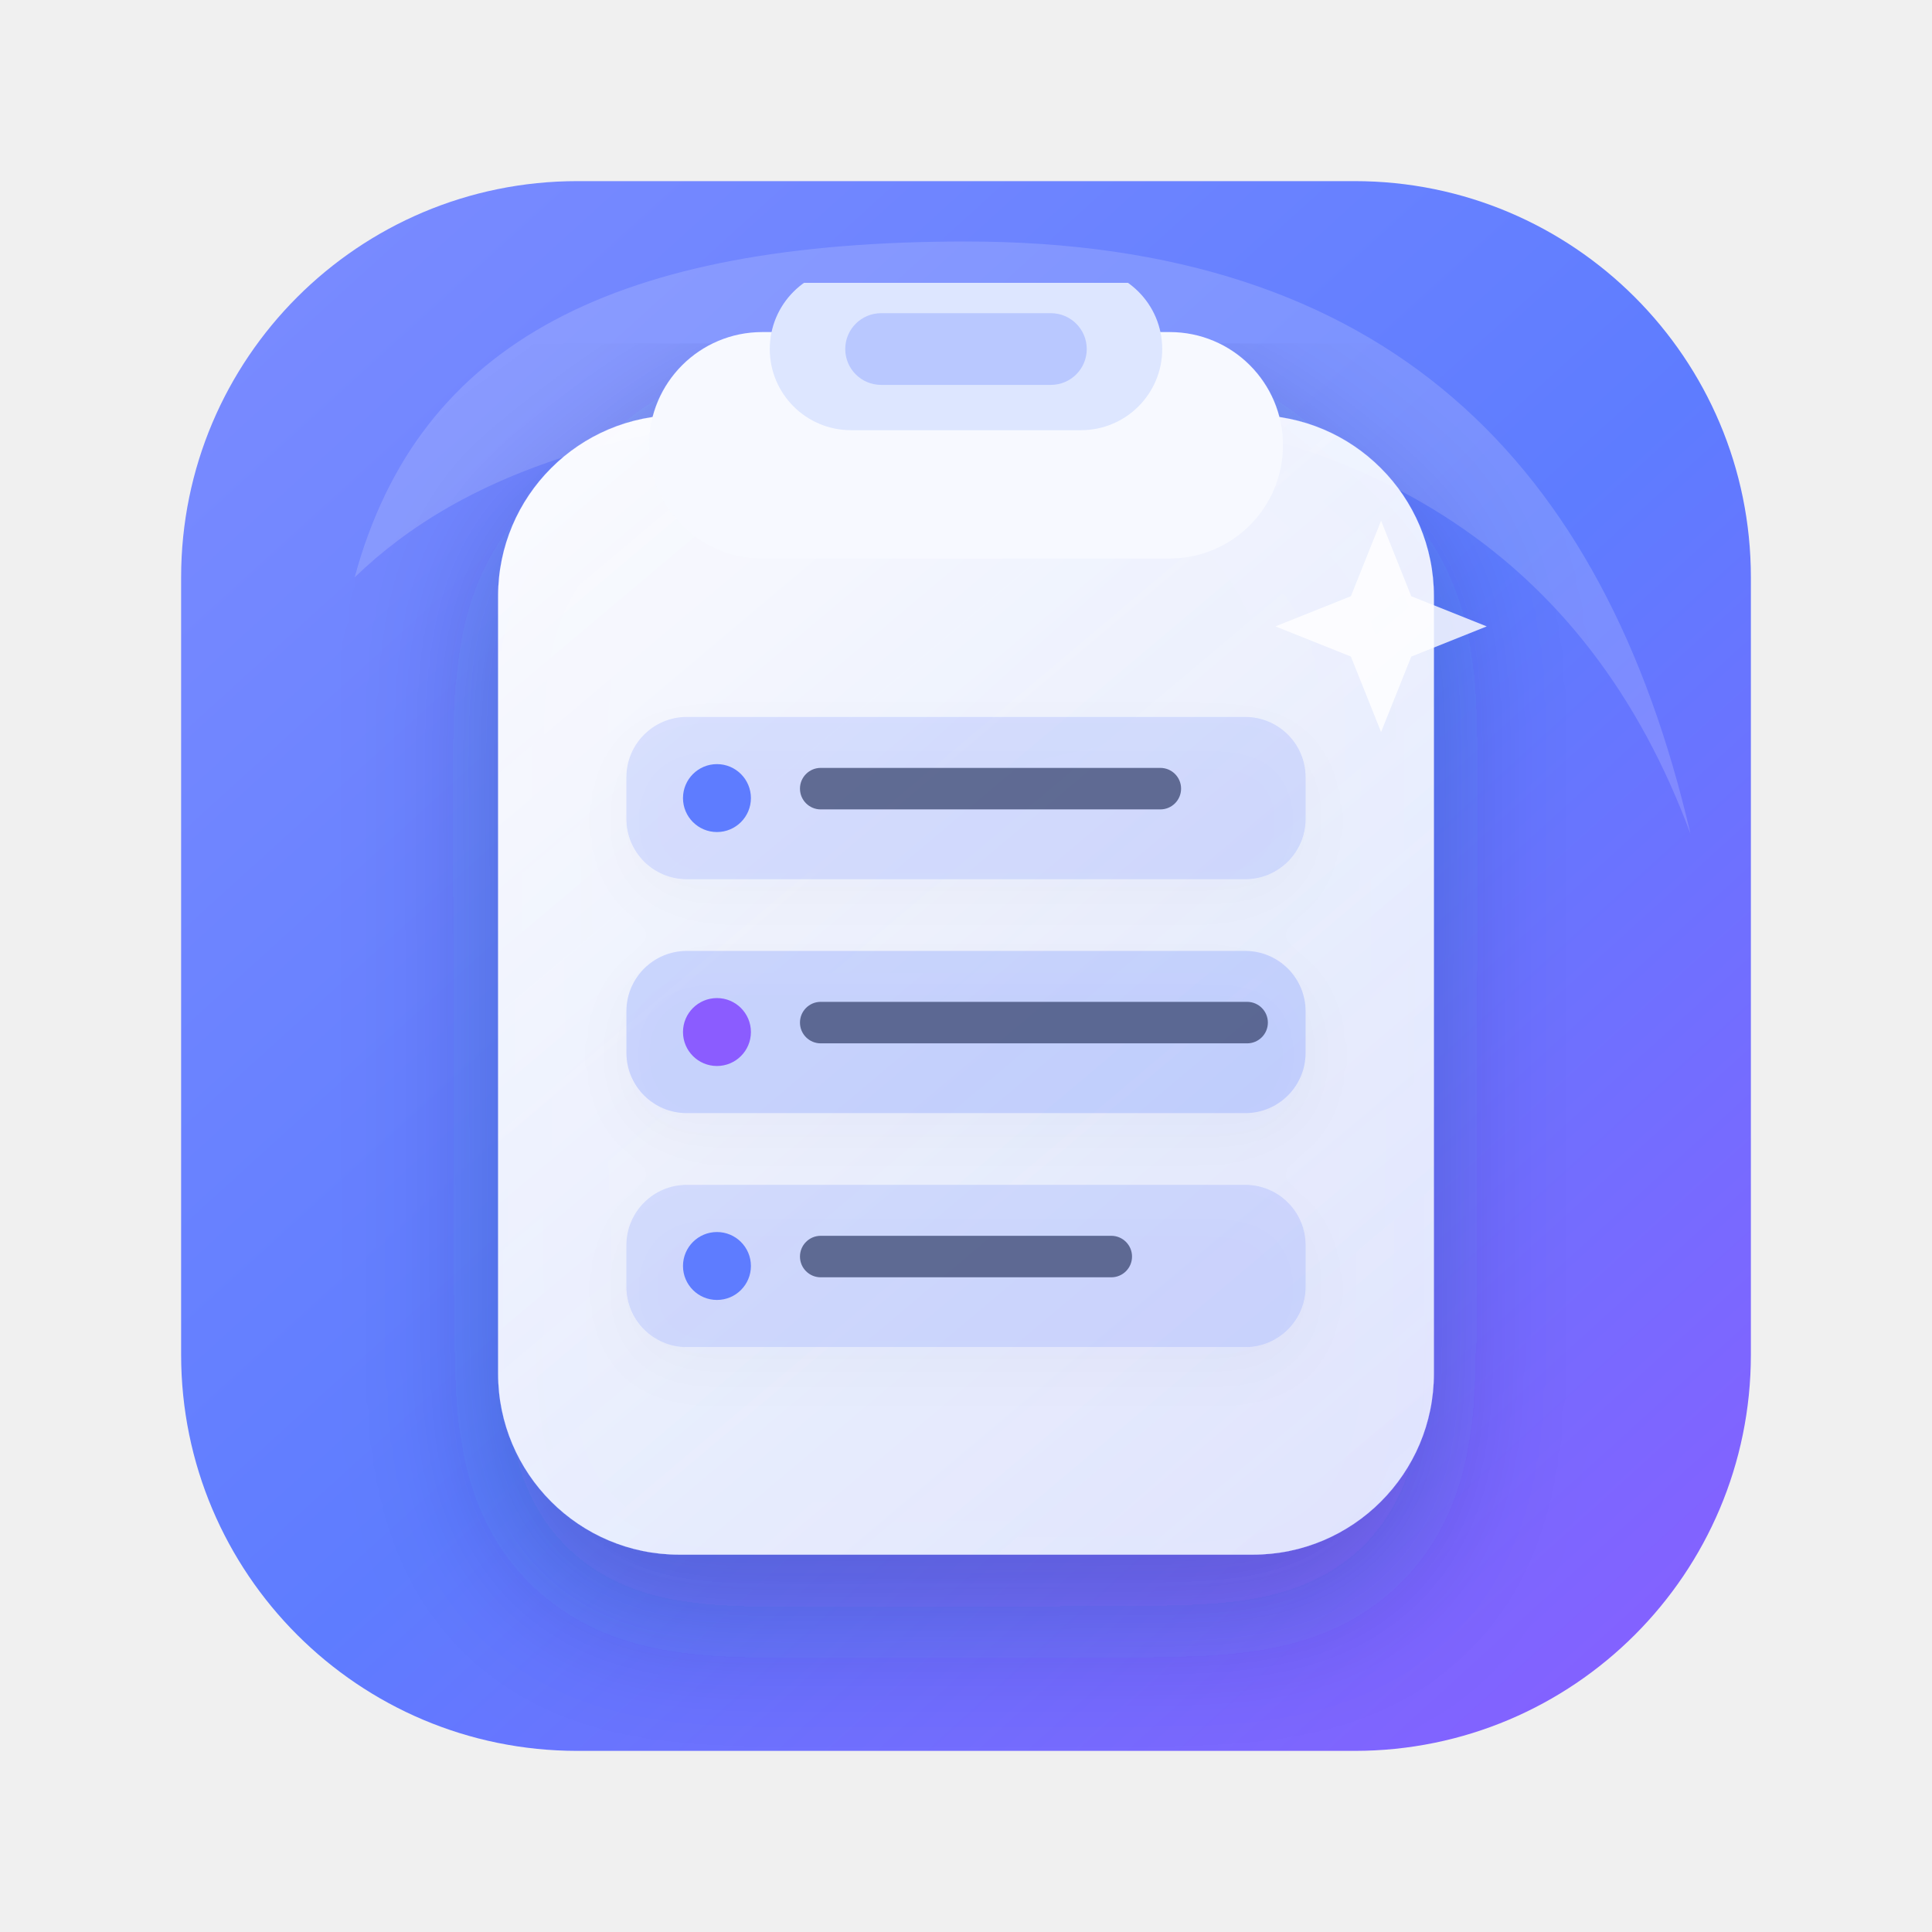
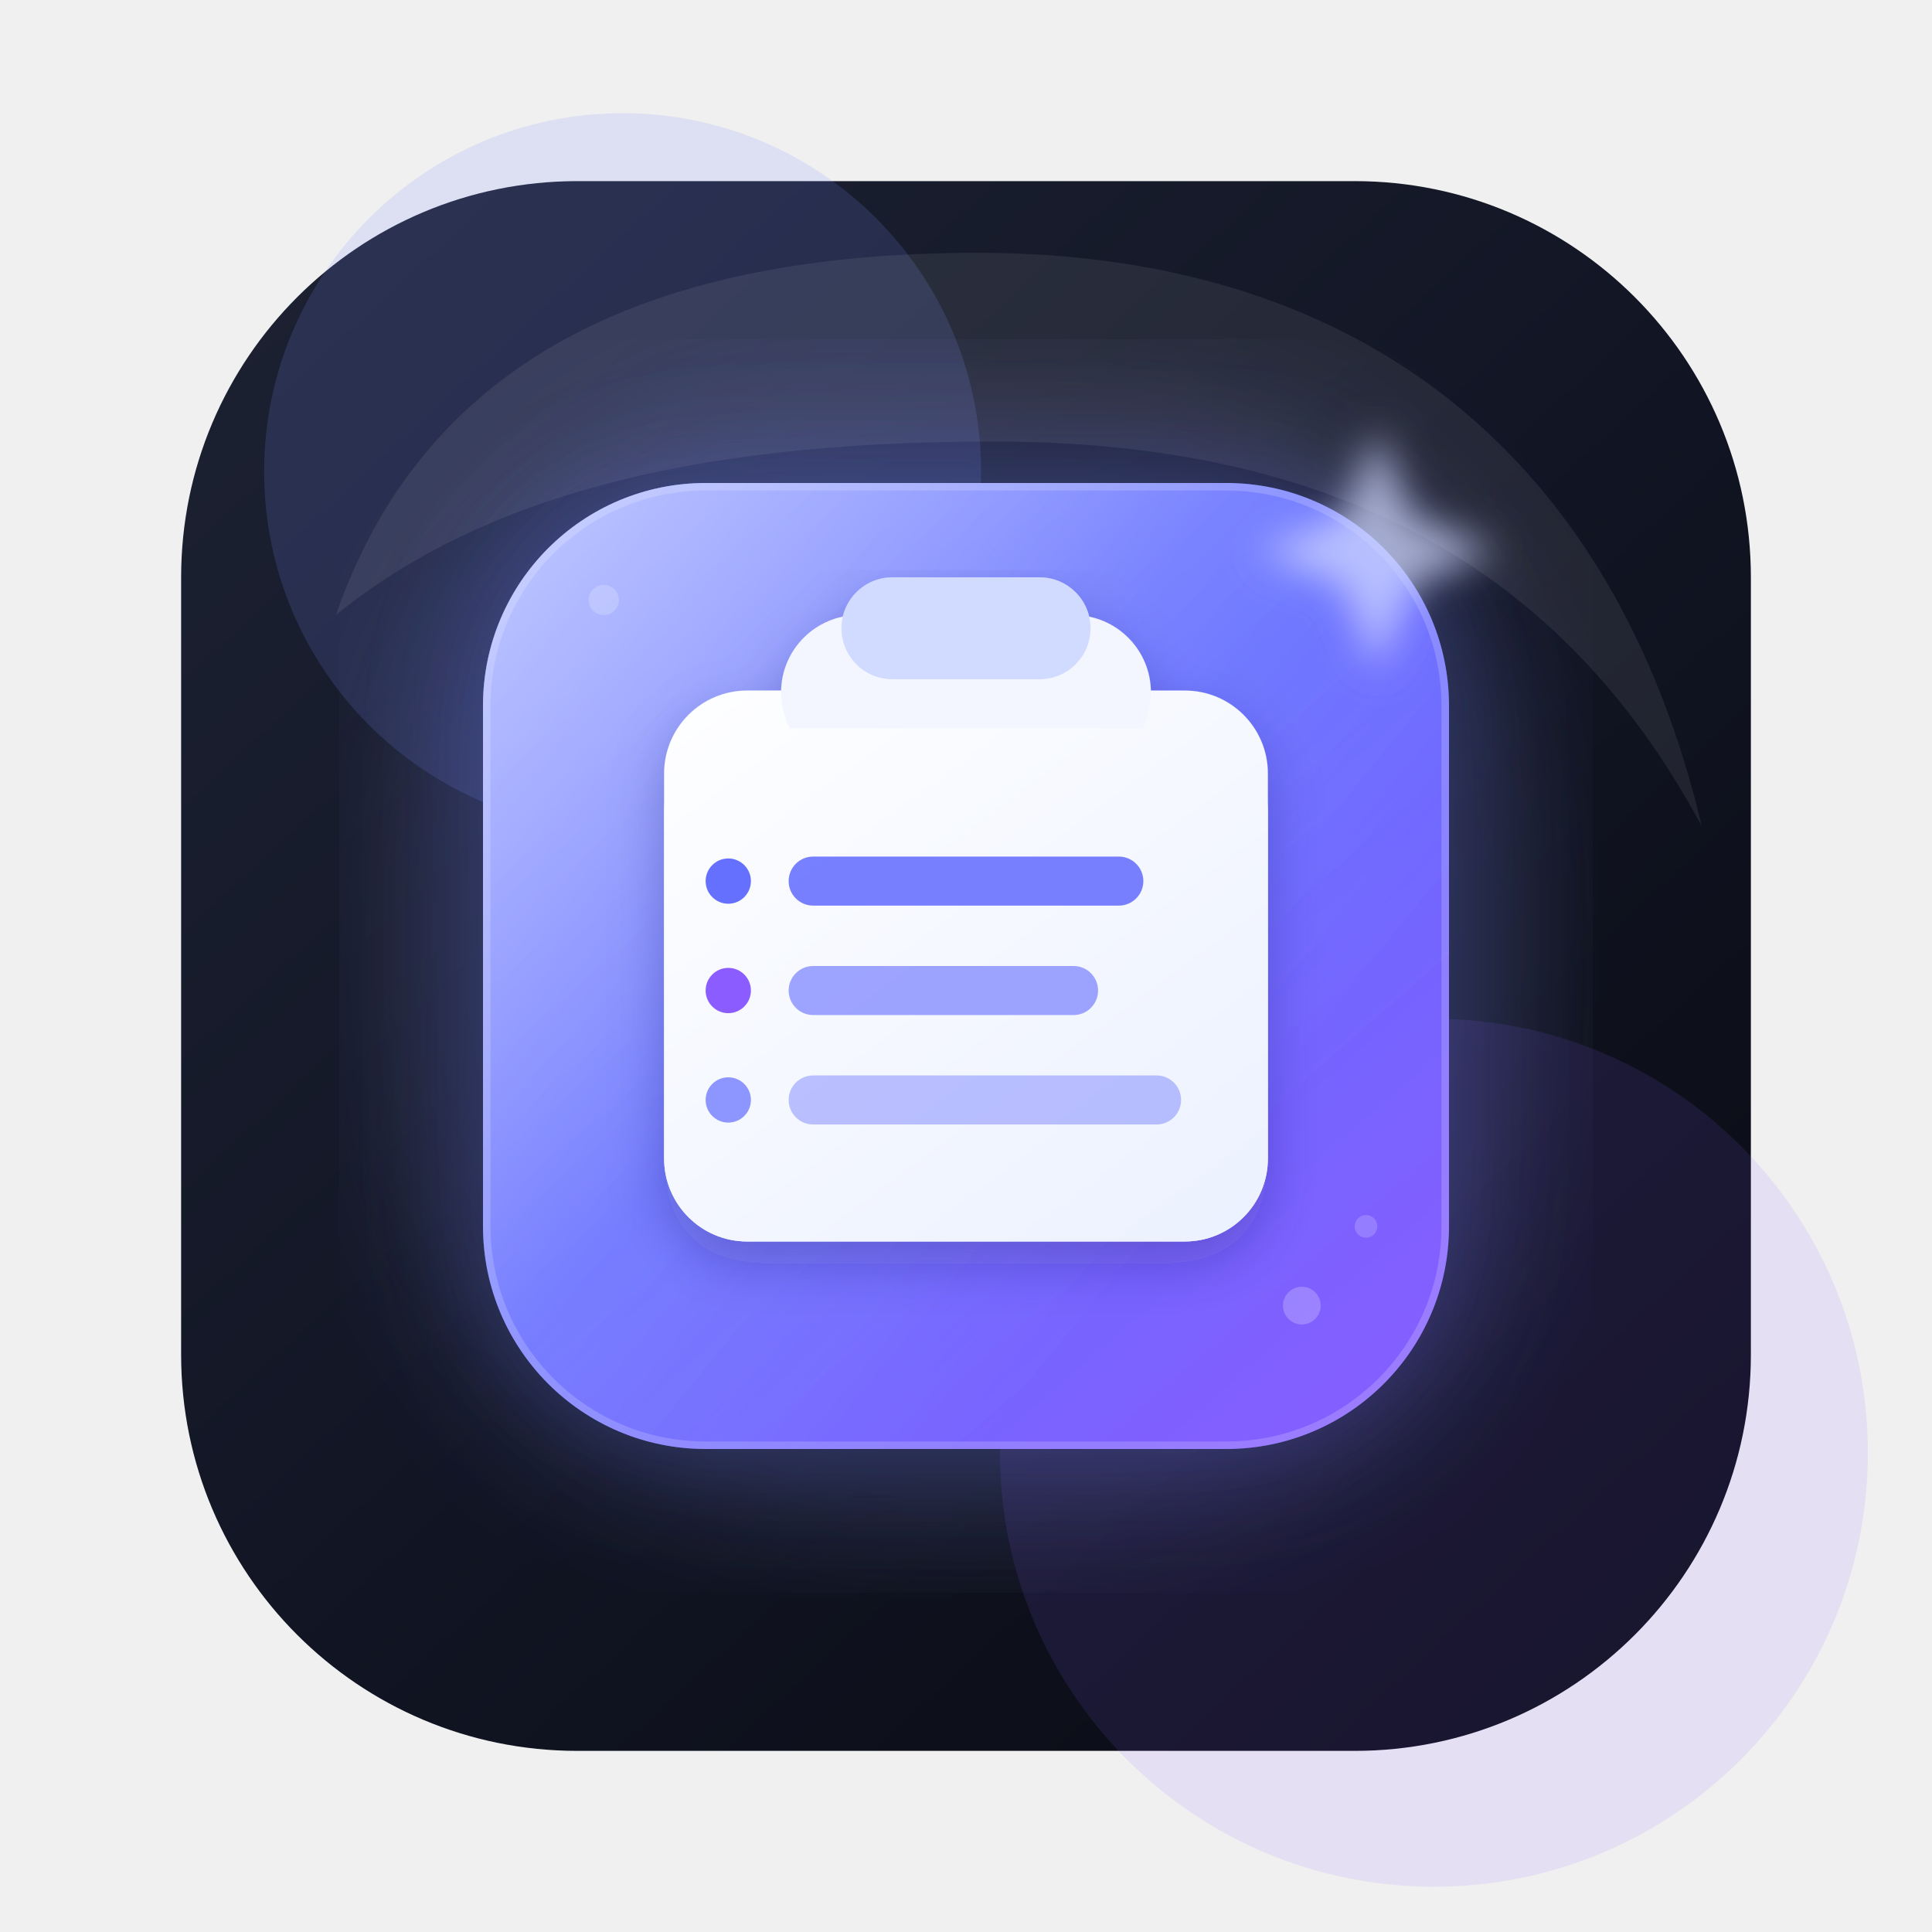
<svg xmlns="http://www.w3.org/2000/svg" width="1024" height="1024" viewBox="0 0 1024 1024" fill="none">
  <defs>
-     <linearGradient id="bg" x1="120" y1="80" x2="920" y2="960" gradientUnits="userSpaceOnUse">
-       <stop offset="0" stop-color="#7C8CFF" />
-       <stop offset="0.52" stop-color="#5E7CFF" />
+     <linearGradient id="darkBg" x1="128" y1="96" x2="896" y2="928" gradientUnits="userSpaceOnUse">
+       <stop offset="0" stop-color="#1D2233" />
+       <stop offset="0.48" stop-color="#121625" />
+       <stop offset="1" stop-color="#090B12" />
+     </linearGradient>
+     <linearGradient id="brand" x1="290" y1="250" x2="760" y2="790" gradientUnits="userSpaceOnUse">
+       <stop offset="0" stop-color="#7B8CFF" />
+       <stop offset="0.45" stop-color="#636CFF" />
      <stop offset="1" stop-color="#8B5CFF" />
    </linearGradient>
-     <linearGradient id="card" x1="280" y1="250" x2="760" y2="820" gradientUnits="userSpaceOnUse">
-       <stop offset="0" stop-color="white" stop-opacity="0.96" />
-       <stop offset="1" stop-color="#EAF0FF" stop-opacity="0.9" />
+     <linearGradient id="highlight" x1="310" y1="250" x2="690" y2="560" gradientUnits="userSpaceOnUse">
+       <stop offset="0" stop-color="white" stop-opacity="0.48" />
+       <stop offset="0.55" stop-color="white" stop-opacity="0.12" />
+       <stop offset="1" stop-color="white" stop-opacity="0" />
    </linearGradient>
-     <filter id="shadow" x="130" y="150" width="780" height="780" filterUnits="userSpaceOnUse">
-       <feDropShadow dx="0" dy="32" stdDeviation="38" flood-color="#24306B" flood-opacity="0.3" />
+     <linearGradient id="paper" x1="370" y1="330" x2="650" y2="710" gradientUnits="userSpaceOnUse">
+       <stop offset="0" stop-color="#FFFFFF" />
+       <stop offset="1" stop-color="#EAF0FF" />
+     </linearGradient>
+     <filter id="mainShadow" x="150" y="150" width="724" height="724" filterUnits="userSpaceOnUse">
+       <feDropShadow dx="0" dy="38" stdDeviation="44" flood-color="#000000" flood-opacity="0.48" />
+       <feDropShadow dx="0" dy="0" stdDeviation="36" flood-color="#6E7CFF" flood-opacity="0.36" />
    </filter>
-     <filter id="softShadow" x="250" y="350" width="520" height="410" filterUnits="userSpaceOnUse">
-       <feDropShadow dx="0" dy="12" stdDeviation="16" flood-color="#24306B" flood-opacity="0.12" />
+     <filter id="brandGlow" x="180" y="180" width="664" height="664" filterUnits="userSpaceOnUse">
+       <feGaussianBlur stdDeviation="34" result="blur" />
+       <feColorMatrix in="blur" type="matrix" values="0 0 0 0 0.38   0 0 0 0 0.42   0 0 0 0 1   0 0 0 0.55 0" />
+     </filter>
+     <filter id="paperShadow" x="300" y="290" width="424" height="460" filterUnits="userSpaceOnUse">
+       <feDropShadow dx="0" dy="12" stdDeviation="14" flood-color="#222A66" flood-opacity="0.26" />
+     </filter>
+     <filter id="sparkGlow" x="650" y="210" width="210" height="210" filterUnits="userSpaceOnUse">
+       <feGaussianBlur stdDeviation="10" result="blur" />
+       <feColorMatrix in="blur" type="matrix" values="0 0 0 0 0.65   0 0 0 0 0.70   0 0 0 0 1   0 0 0 0.85 0" />
    </filter>
  </defs>
-   <rect x="96" y="96" width="832" height="832" rx="210" fill="url(#bg)" />
-   <path d="M188 306C222 180 328 128 512 128C734 128 850 244 896 442C842 296 724 214 526 214C336 214 244 252 188 306Z" fill="white" fill-opacity="0.16" />
-   <g filter="url(#shadow)">
-     <rect x="264" y="220" width="496" height="604" rx="96" fill="url(#card)" />
-     <rect x="344" y="176" width="336" height="120" rx="60" fill="#F7F9FF" />
-     <rect x="408" y="142" width="208" height="86" rx="43" fill="#DDE6FF" />
-     <rect x="448" y="166" width="128" height="38" rx="19" fill="#B9C8FF" />
+   <rect x="96" y="96" width="832" height="832" rx="210" fill="url(#darkBg)" />
+   <circle cx="512" cy="500" r="330" fill="#5E7CFF" opacity="0.16" filter="url(#brandGlow)" />
+   <circle cx="330" cy="250" r="190" fill="#7B8CFF" opacity="0.16" />
+   <circle cx="760" cy="770" r="230" fill="#8B5CFF" opacity="0.12" />
+   <path d="M178 326C226 188 348 134 518 134C724 134 856 244 902 438C828 300 706 234 526 234C360 234 252 266 178 326Z" fill="white" fill-opacity="0.075" />
+   <g filter="url(#mainShadow)">
+     <rect x="256" y="256" width="512" height="512" rx="118" fill="url(#brand)" />
+     <rect x="256" y="256" width="512" height="512" rx="118" fill="url(#highlight)" />
  </g>
-   <g filter="url(#softShadow)">
-     <rect x="332" y="380" width="360" height="86" rx="32" fill="#5E7CFF" fill-opacity="0.18" />
-     <rect x="332" y="504" width="360" height="86" rx="32" fill="#5E7CFF" fill-opacity="0.24" />
-     <rect x="332" y="628" width="360" height="86" rx="32" fill="#5E7CFF" fill-opacity="0.18" />
+   <rect x="258" y="258" width="508" height="508" rx="116" stroke="white" stroke-opacity="0.18" stroke-width="4" />
+   <g filter="url(#paperShadow)">
+     <rect x="352" y="366" width="320" height="292" rx="44" fill="url(#paper)" />
+     <rect x="414" y="326" width="196" height="82" rx="41" fill="#F4F6FF" />
+     <rect x="446" y="306" width="132" height="54" rx="27" fill="#DDE5FF" />
+     <rect x="446" y="306" width="132" height="54" rx="27" fill="#BFCBFF" fill-opacity="0.38" />
  </g>
-   <circle cx="380" cy="423" r="18" fill="#5E7CFF" />
-   <circle cx="380" cy="547" r="18" fill="#8B5CFF" />
-   <circle cx="380" cy="671" r="18" fill="#5E7CFF" />
-   <rect x="424" y="407" width="202" height="22" rx="11" fill="#34406B" fill-opacity="0.72" />
-   <rect x="424" y="531" width="248" height="22" rx="11" fill="#34406B" fill-opacity="0.72" />
-   <rect x="424" y="655" width="176" height="22" rx="11" fill="#34406B" fill-opacity="0.72" />
-   <path d="M732 276L748 316L788 332L748 348L732 388L716 348L676 332L716 316L732 276Z" fill="white" fill-opacity="0.82" />
+   <rect x="352" y="386" width="320" height="272" rx="44" fill="url(#paper)" />
+   <rect x="418" y="454" width="188" height="26" rx="13" fill="#6670FF" fill-opacity="0.88" />
+   <rect x="418" y="512" width="164" height="26" rx="13" fill="#6670FF" fill-opacity="0.62" />
+   <rect x="418" y="570" width="208" height="26" rx="13" fill="#6670FF" fill-opacity="0.42" />
+   <circle cx="386" cy="467" r="12" fill="#6670FF" />
+   <circle cx="386" cy="525" r="12" fill="#8B5CFF" />
+   <circle cx="386" cy="583" r="12" fill="#6670FF" fill-opacity="0.72" />
+   <g filter="url(#sparkGlow)">
+     <path d="M730 228L748 274L794 292L748 310L730 356L712 310L666 292L712 274L730 228Z" fill="#DDE5FF" fill-opacity="0.86" />
+   </g>
+   <circle cx="690" cy="692" r="10" fill="white" fill-opacity="0.22" />
+   <circle cx="724" cy="650" r="6" fill="white" fill-opacity="0.18" />
+   <circle cx="320" cy="318" r="8" fill="white" fill-opacity="0.20" />
</svg>
